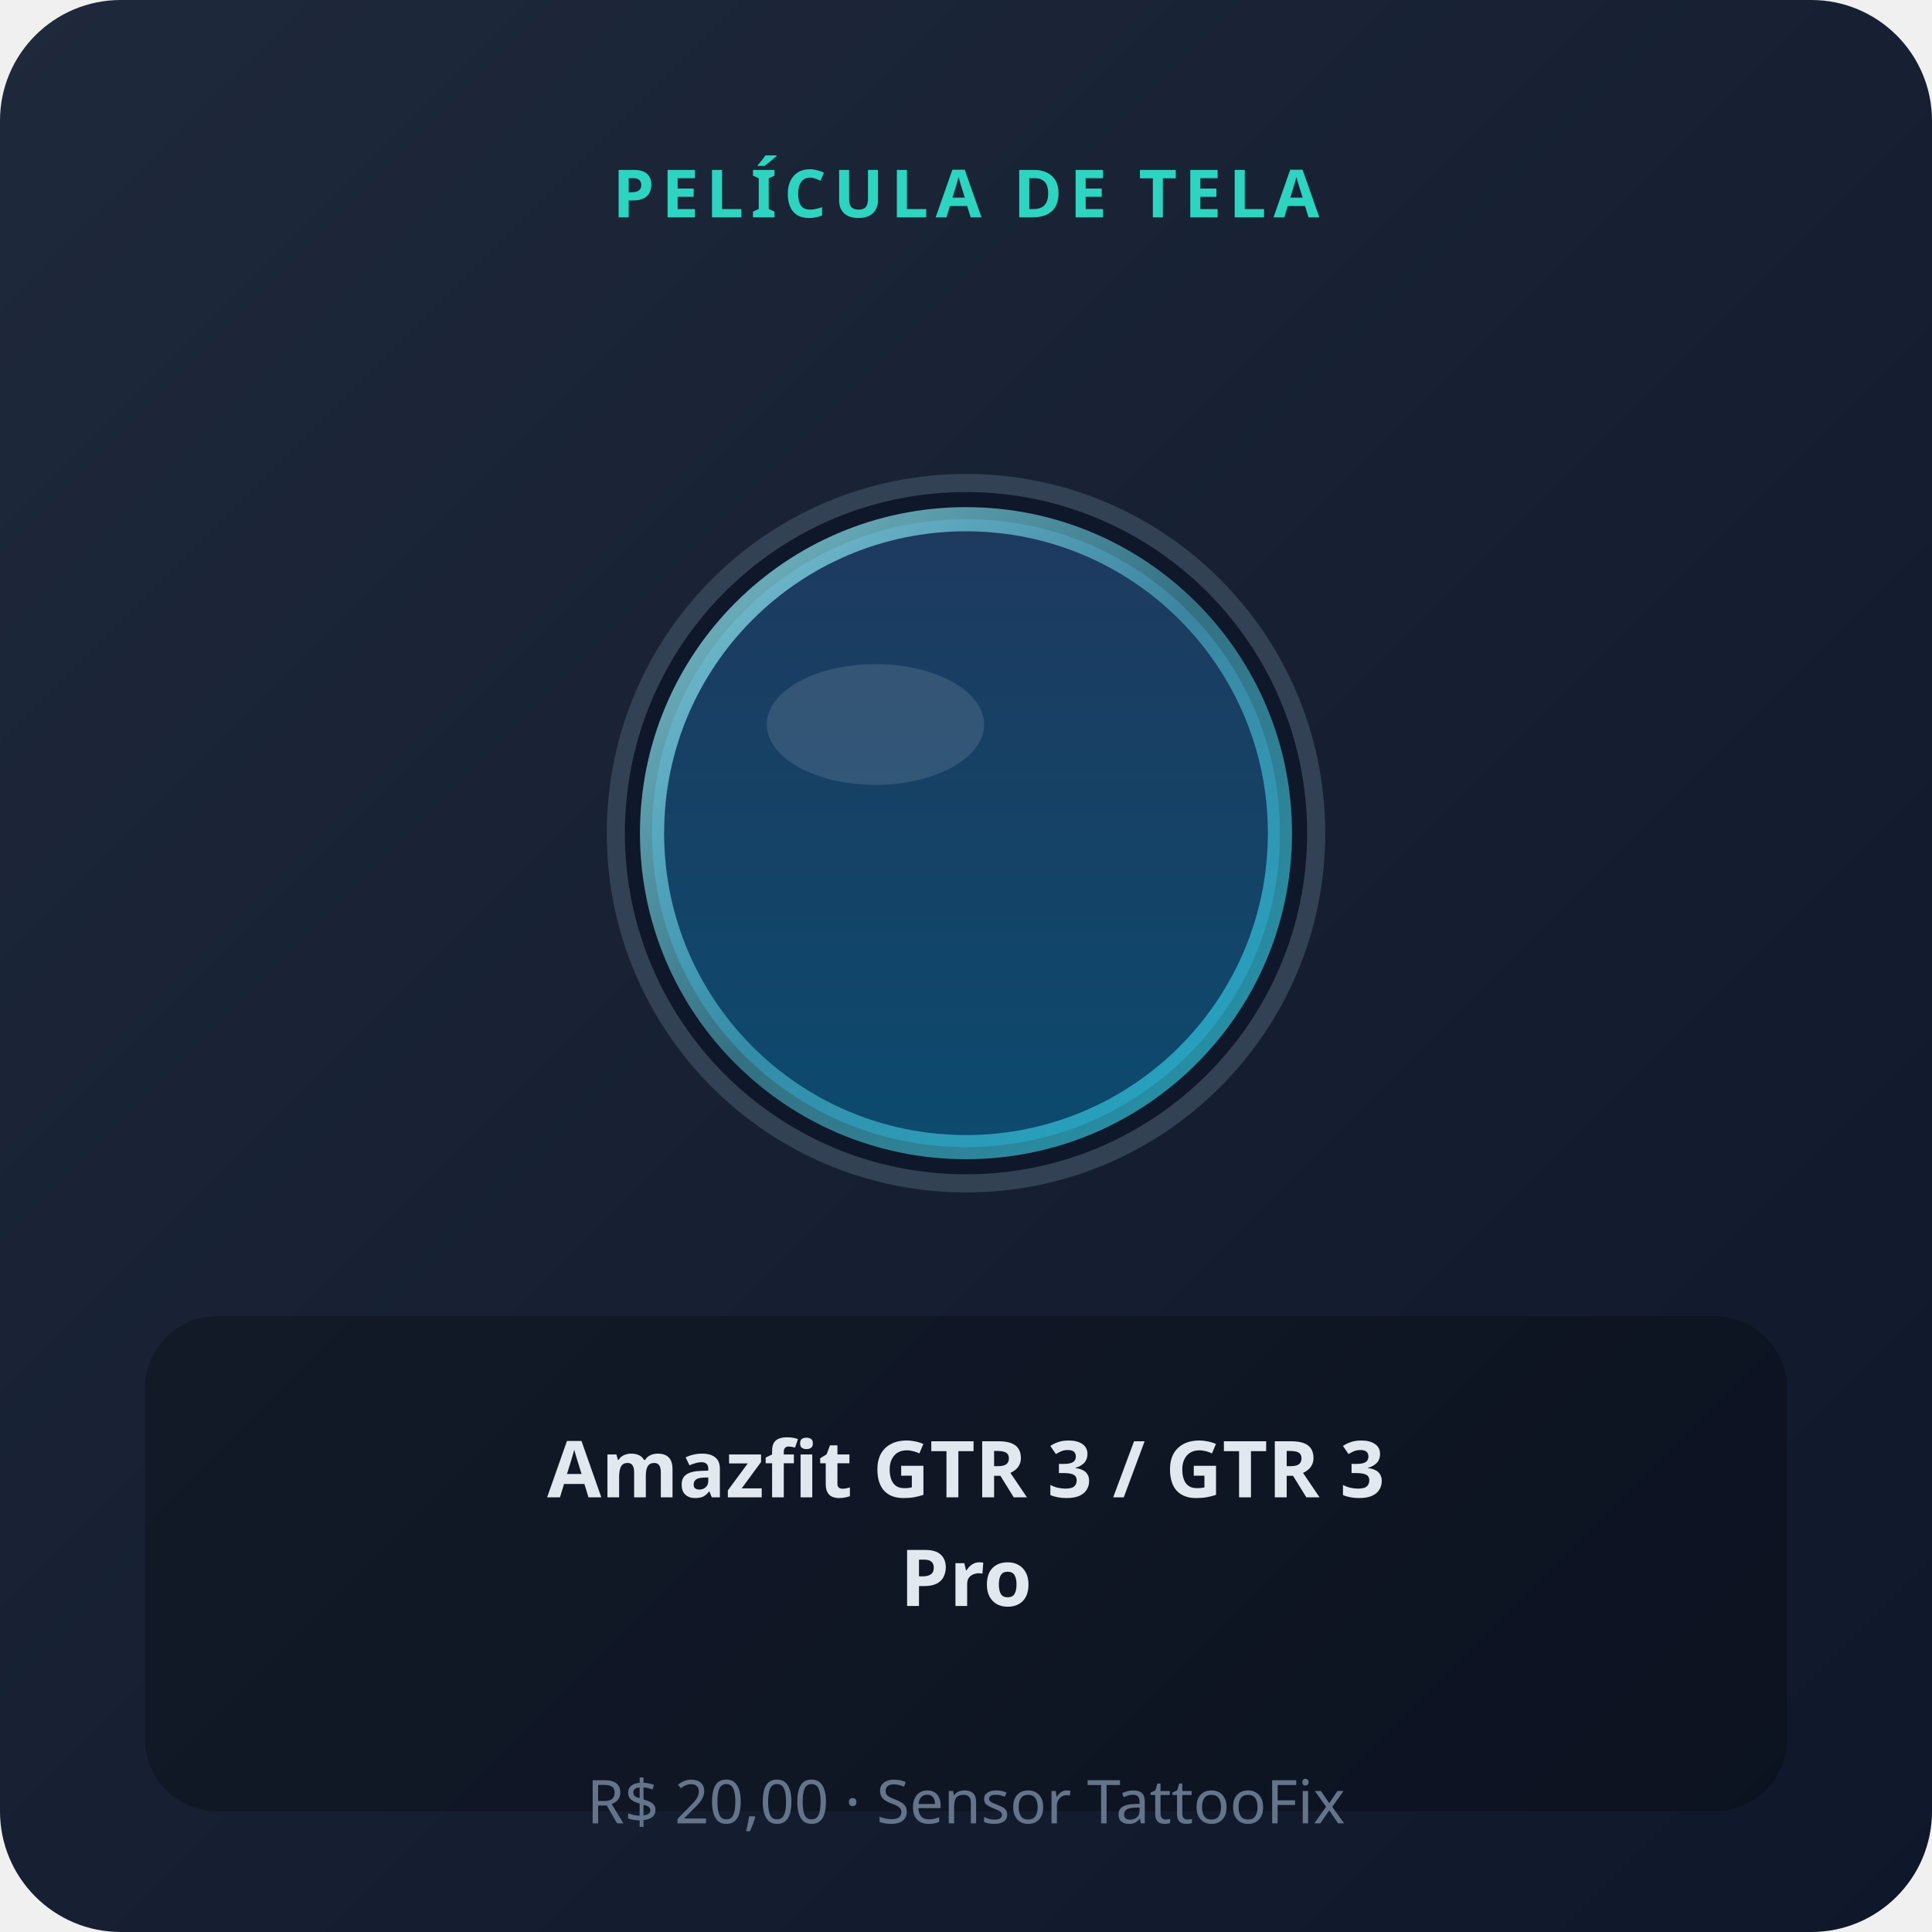
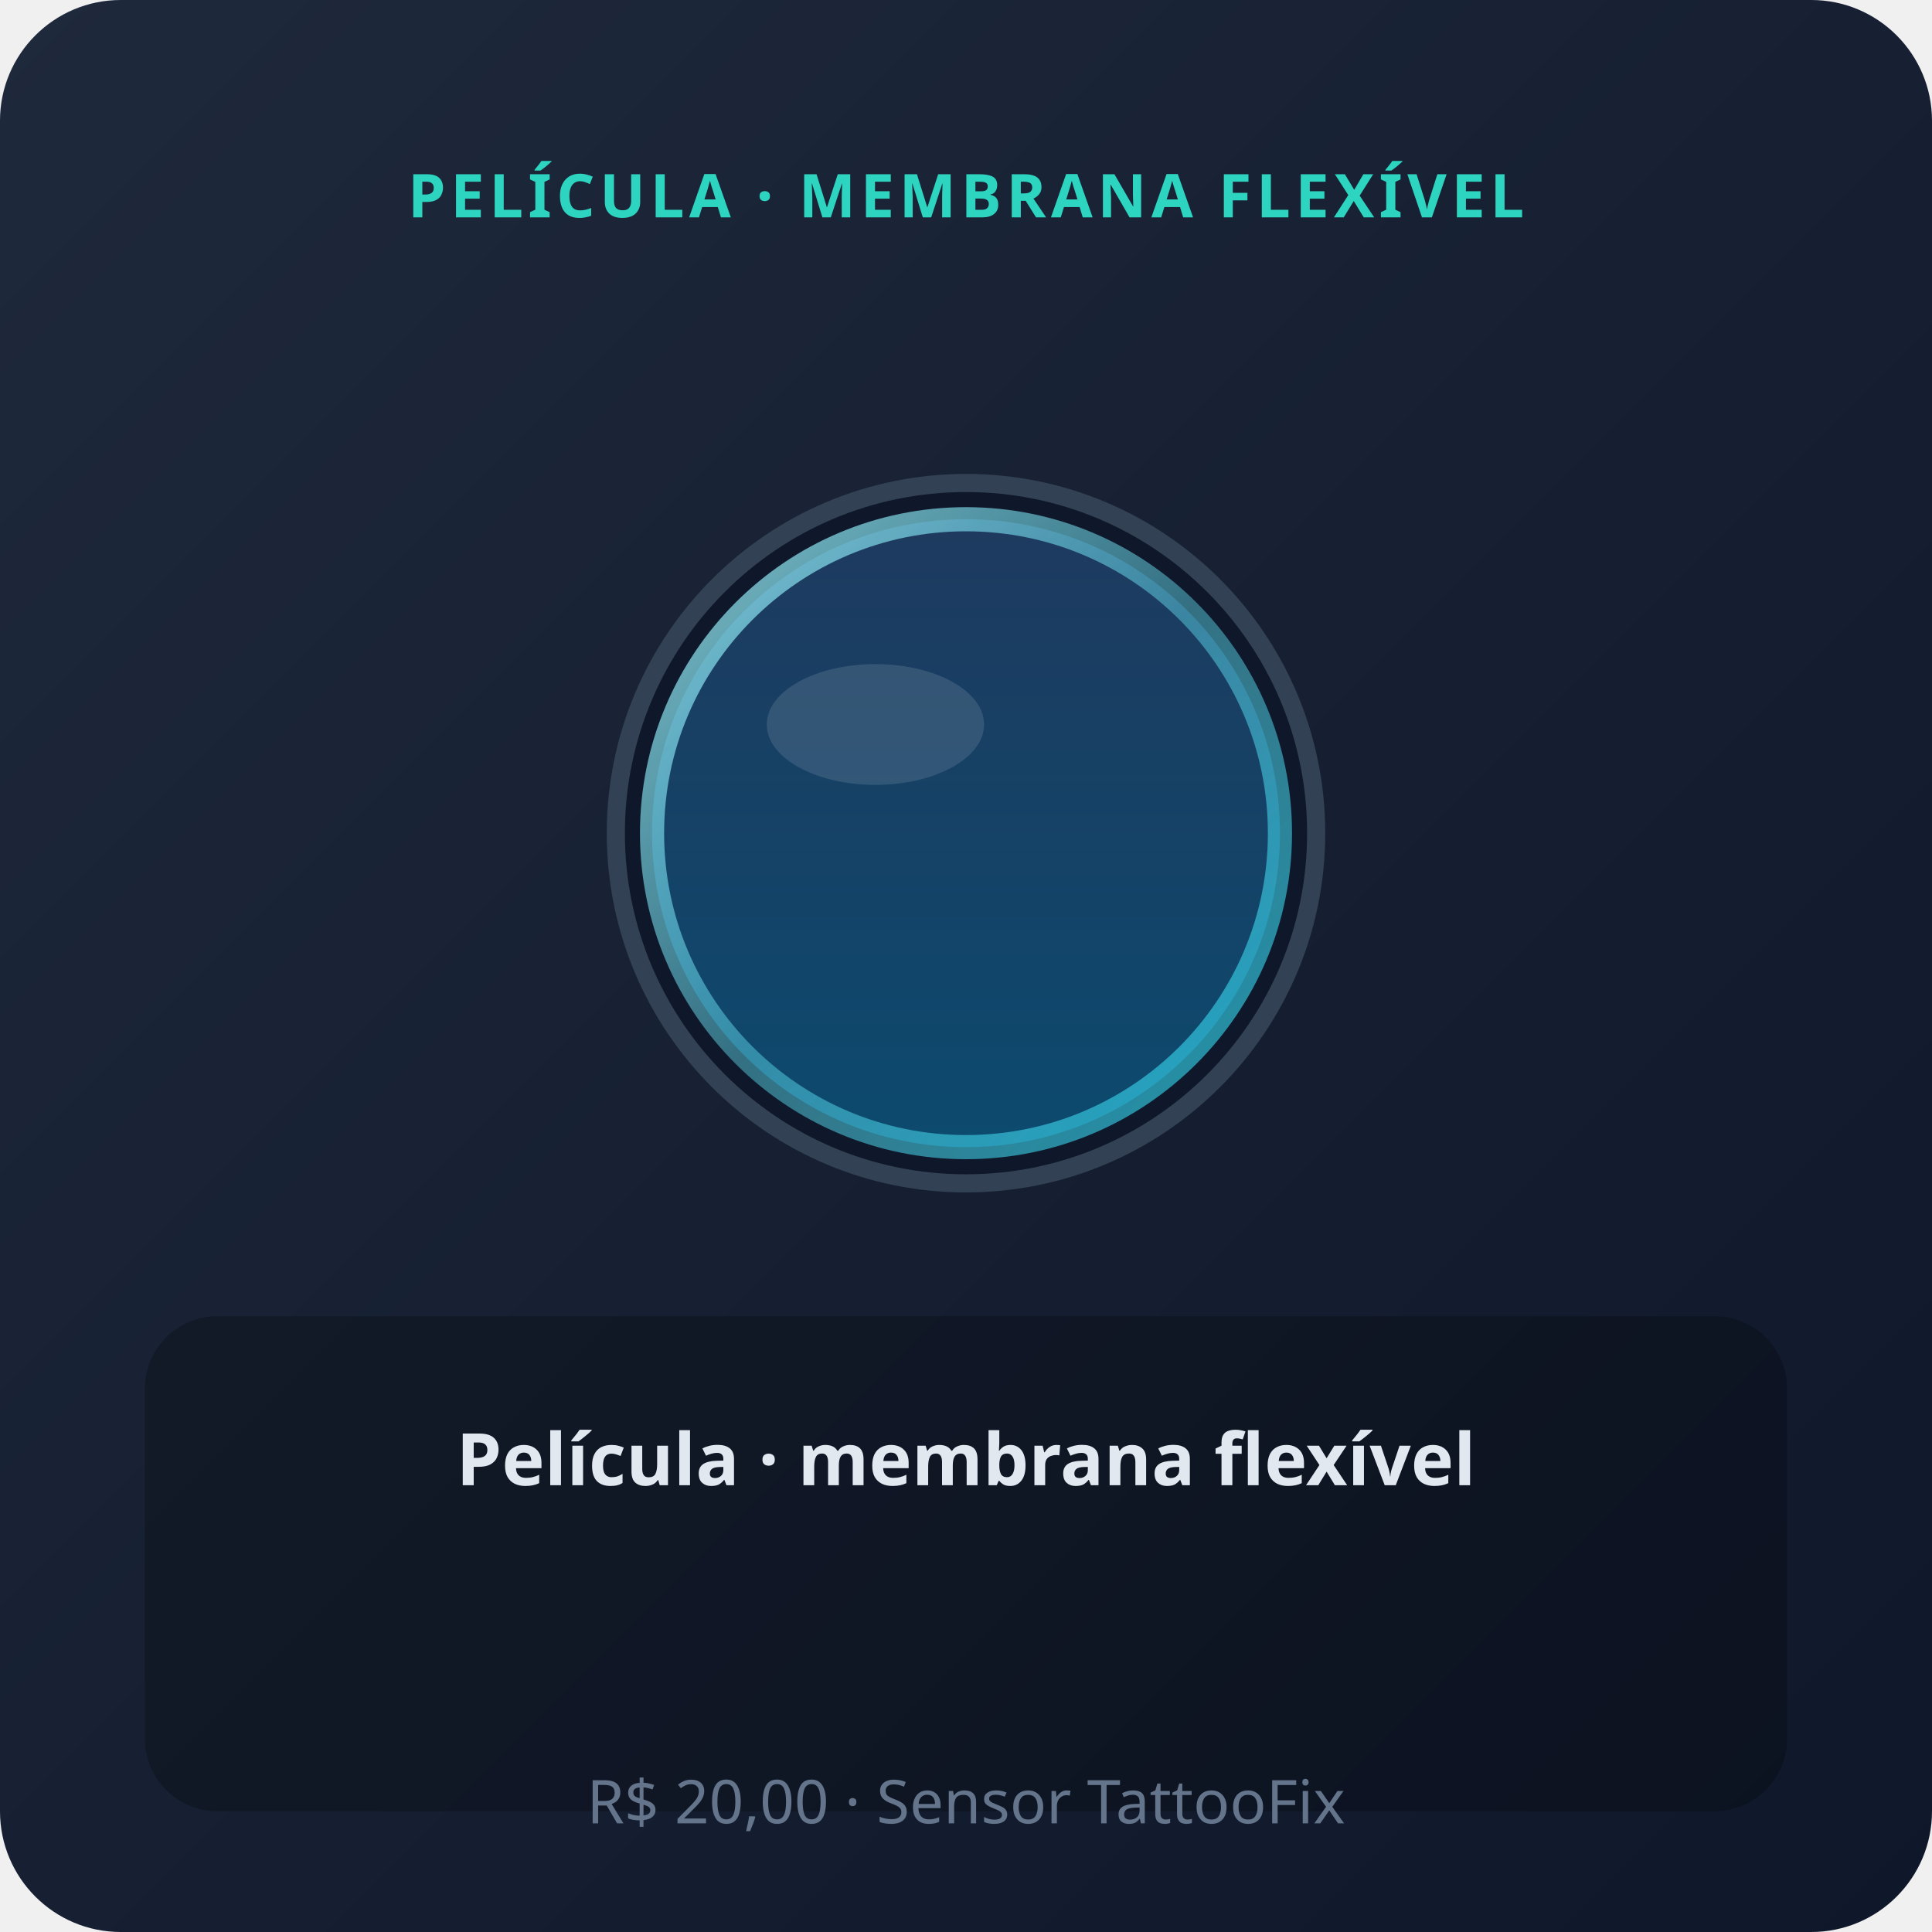
<svg xmlns="http://www.w3.org/2000/svg" viewBox="0 0 320 320" role="img" aria-label="Película de tela — Amazfit GTR 3 / GTR 3 Pro">
  <defs>
    <linearGradient id="bgpeliculaamazfitgtr3" x1="0%" y1="0%" x2="100%" y2="100%">
      <stop offset="0%" stop-color="#1e293b" />
      <stop offset="100%" stop-color="#0f172a" />
    </linearGradient>
    <linearGradient id="screenpeliculaamazfitgtr3" x1="0%" y1="0%" x2="0%" y2="100%">
      <stop offset="0%" stop-color="#1e3a5f" />
      <stop offset="100%" stop-color="#0c4a6e" />
    </linearGradient>
    <linearGradient id="glasspeliculaamazfitgtr3" x1="0%" y1="0%" x2="100%" y2="100%">
      <stop offset="0%" stop-color="#a5f3fc" stop-opacity="0.9" />
      <stop offset="50%" stop-color="#67e8f9" stop-opacity="0.5" />
      <stop offset="100%" stop-color="#22d3ee" stop-opacity="0.8" />
    </linearGradient>
  </defs>
  <rect width="320" height="320" rx="20" fill="url(#bgpeliculaamazfitgtr3)" />
-   <text x="160" y="36" text-anchor="middle" fill="#2dd4bf" font-family="system-ui,sans-serif" font-size="11" font-weight="700" letter-spacing="1.2">PELÍCULA DE TELA</text>
+   <text x="160" y="36" text-anchor="middle" fill="#2dd4bf" font-family="system-ui,sans-serif" font-size="10" font-weight="700" letter-spacing="0.8">PELÍCULA · MEMBRANA FLEXÍVEL</text>
  <circle cx="160" cy="138" r="58" fill="#0f172a" stroke="#334155" stroke-width="3" />
  <circle cx="160" cy="138" r="52" fill="url(#screenpeliculaamazfitgtr3)" />
  <circle cx="160" cy="138" r="52" fill="none" stroke="url(#glasspeliculaamazfitgtr3)" stroke-width="4" opacity="0.85" />
  <ellipse cx="145" cy="120" rx="18" ry="10" fill="#fff" opacity="0.12" />
  <rect x="24" y="218" width="272" height="82" rx="12" fill="#000" fill-opacity="0.25" />
-   <text x="160" y="248" text-anchor="middle" fill="#e2e8f0" font-family="system-ui,sans-serif" font-size="13" font-weight="600">Amazfit GTR 3 / GTR 3</text>
-   <text x="160" y="266" text-anchor="middle" fill="#e2e8f0" font-family="system-ui,sans-serif" font-size="13" font-weight="600">Pro</text>
+   <text x="160" y="246" text-anchor="middle" fill="#e2e8f0" font-family="system-ui,sans-serif" font-size="12" font-weight="700">Película · membrana flexível</text>
  <text x="160" y="302" text-anchor="middle" fill="#64748b" font-family="system-ui,sans-serif" font-size="10">R$ 20,00 · Sensor TattooFix</text>
</svg>
